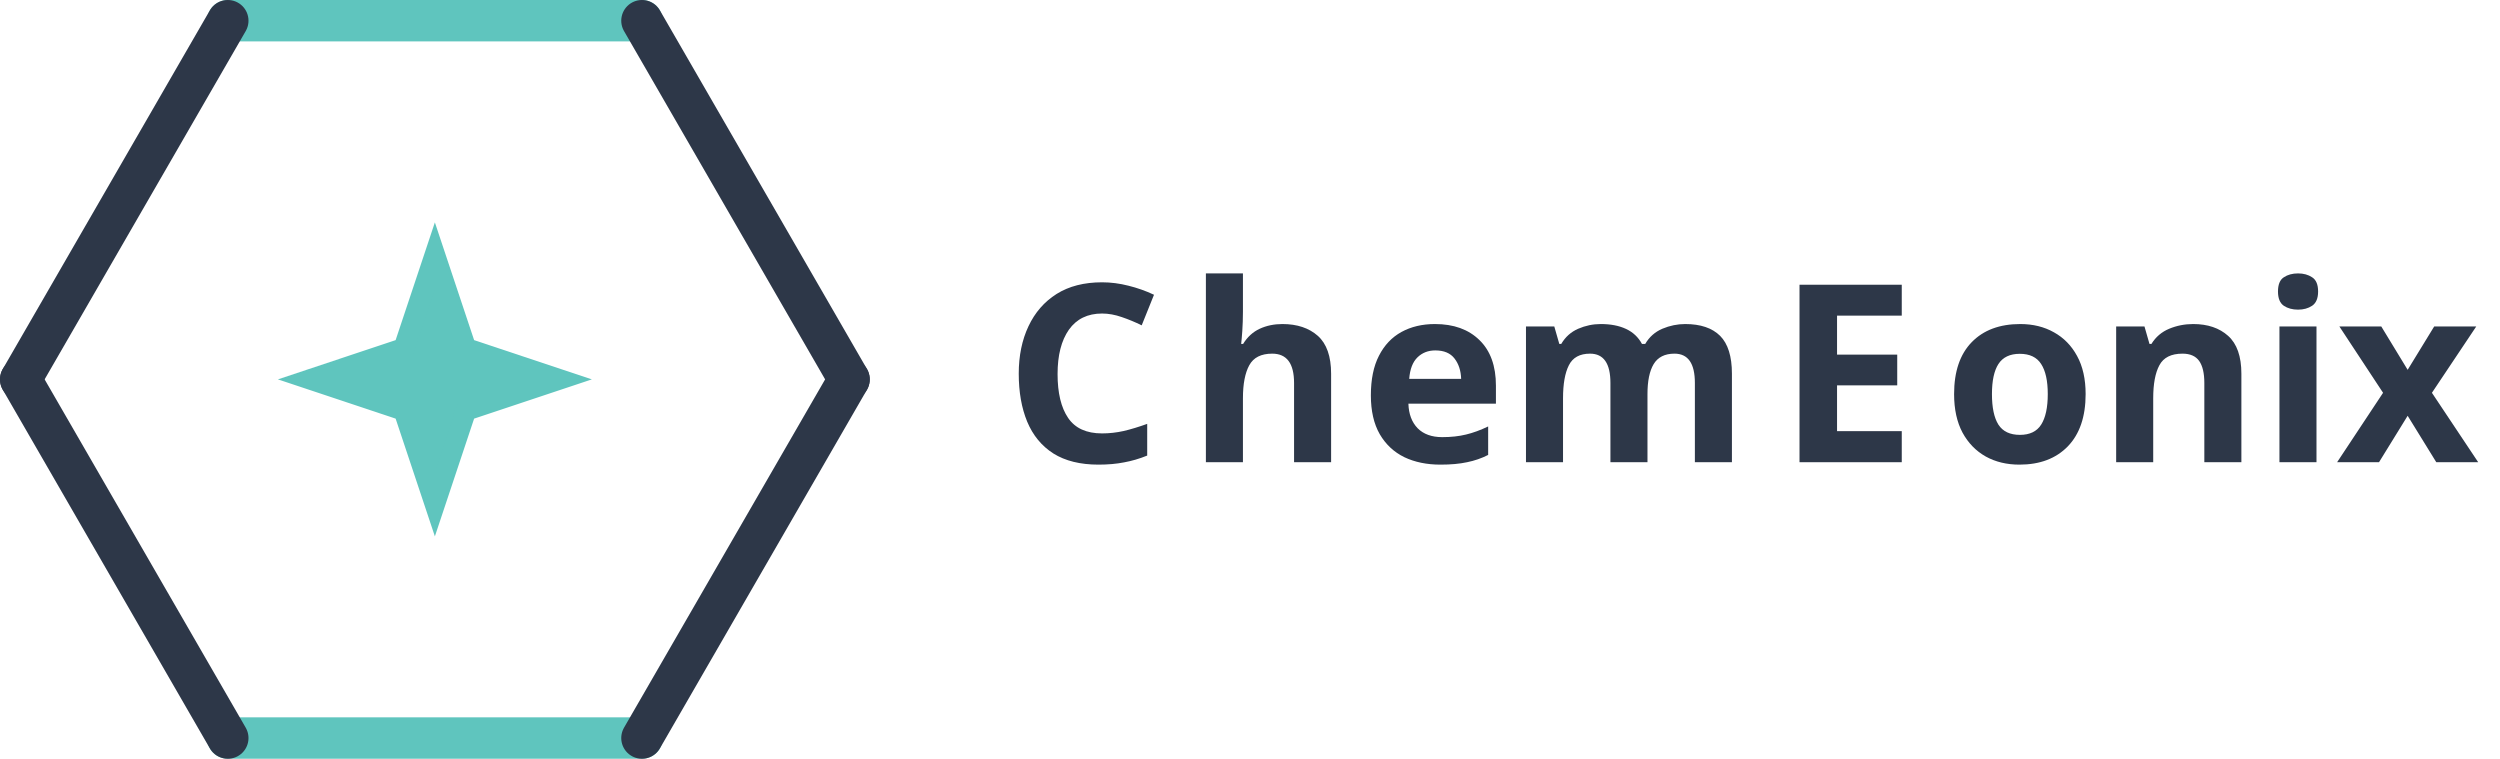
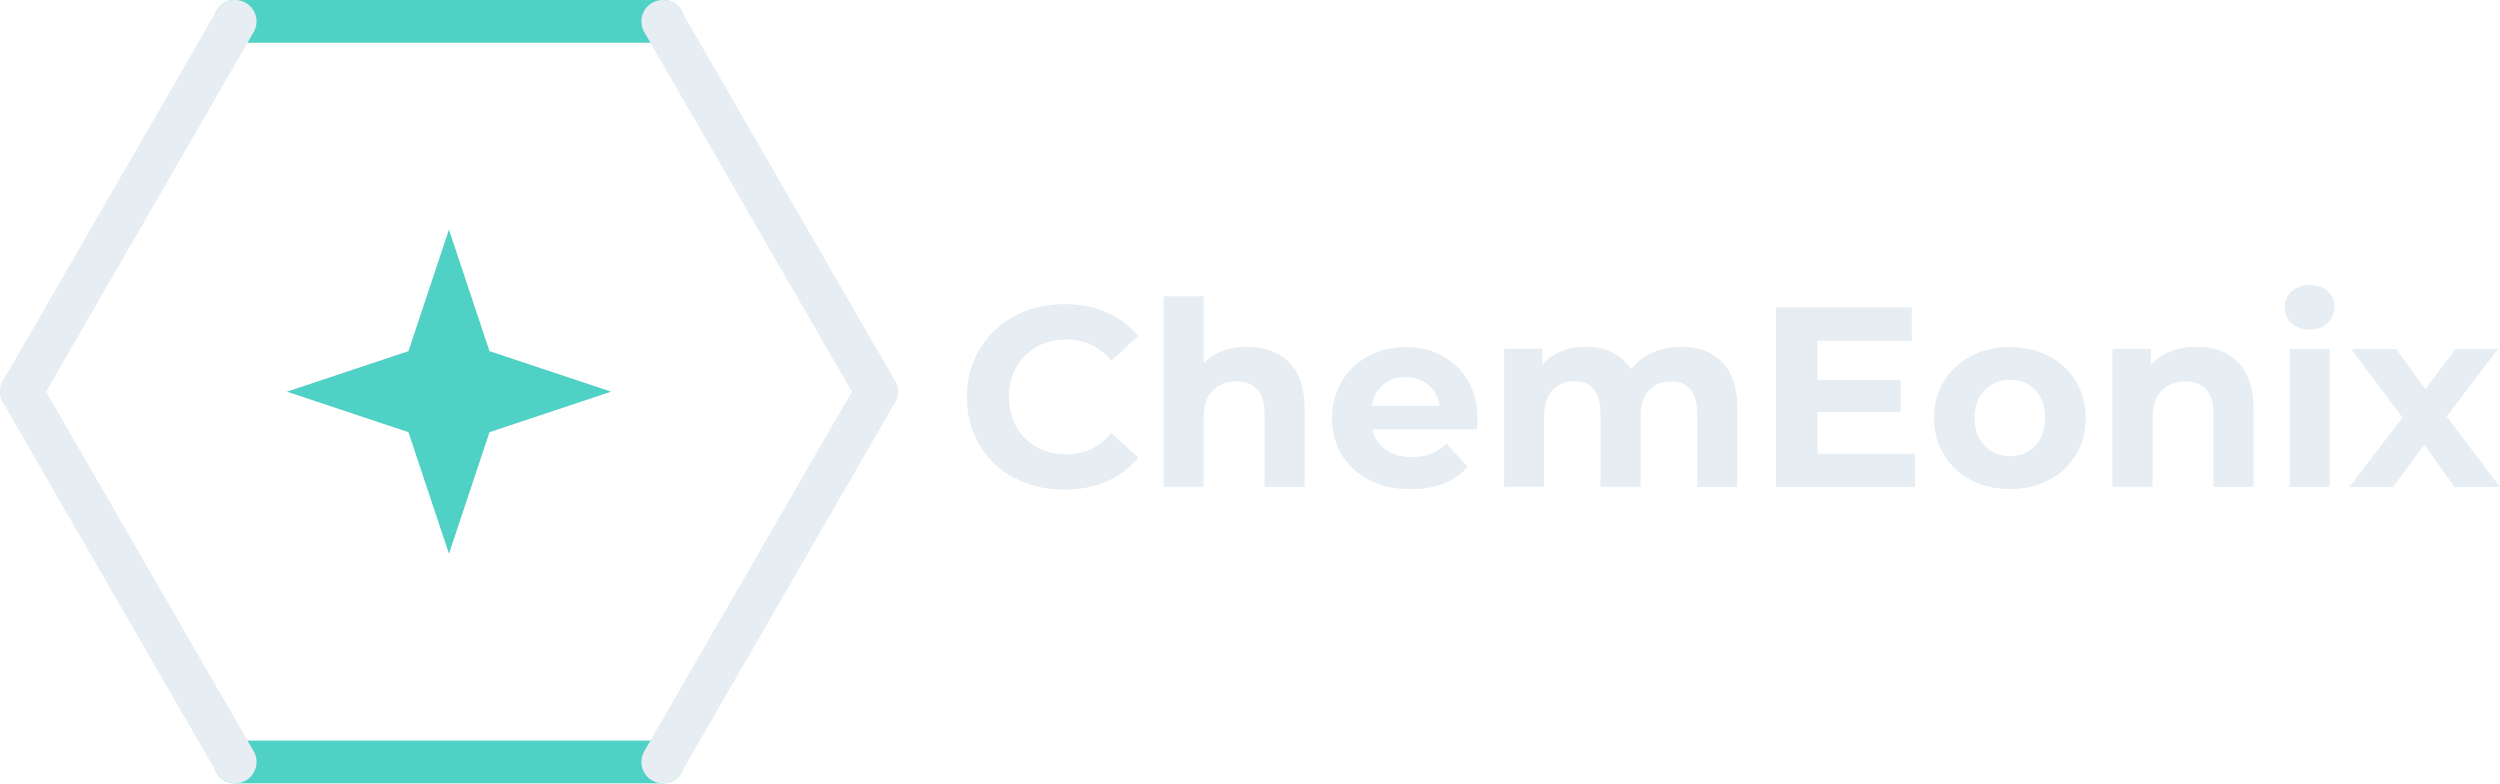
- <svg xmlns="http://www.w3.org/2000/svg" id="Layer_2" data-name="Layer 2" viewBox="0 0 241.45 73.28">
+ <svg xmlns="http://www.w3.org/2000/svg" id="Layer_2" data-name="Layer 2" viewBox="0 0 233.87 73.28">
  <g id="Layer_1-2" data-name="Layer 1">
-     <path d="M62,71.28H22" style="stroke: #5fc5be; stroke-linecap: round; stroke-linejoin: round; stroke-width: 4px;" />
-     <path d="M22,2h40" style="stroke: #5fc5be; stroke-linecap: round; stroke-linejoin: round; stroke-width: 4px;" />
-     <path d="M2,36.64L22,2" style="stroke: #2d3748; stroke-linecap: round; stroke-linejoin: round; stroke-width: 4px;" />
-     <path d="M82,36.64L62,2" style="stroke: #2d3748; stroke-linecap: round; stroke-linejoin: round; stroke-width: 4px;" />
-     <path d="M62,71.28l20-34.64" style="stroke: #2d3748; stroke-linecap: round; stroke-linejoin: round; stroke-width: 4px;" />
-     <path d="M22,71.28L2,36.64" style="stroke: #2d3748; stroke-linecap: round; stroke-linejoin: round; stroke-width: 4px;" />
-     <path d="M42,24.64l3,9,9,3-9,3-3,9-3-9-9-3,9-3,3-9Z" style="fill: #5fc5be; stroke: #5fc5be; stroke-width: 2px;" />
-     <text transform="translate(97 44.64)" style="fill: #2d3748; font-family: Montserrat-Bold, Montserrat; font-size: 24px; font-weight: 700; isolation: isolate;">
-       <tspan x="0" y="0">C</tspan>
-       <tspan x="17.59" y="0" style="letter-spacing: 0em;">h</tspan>
-       <tspan x="34.32" y="0">em</tspan>
-       <tspan x="74.64" y="0" style="letter-spacing: 0em;">E</tspan>
-       <tspan x="90.65" y="0" style="letter-spacing: 0em;">onix</tspan>
-     </text>
+     <g>
+       <path d="M62,71.28H22" style="stroke: #4FD1C5; stroke-linecap: round; stroke-linejoin: round; stroke-width: 4px;" />
+       <path d="M22,2h40" style="stroke: #4FD1C5; stroke-linecap: round; stroke-linejoin: round; stroke-width: 4px;" />
+       <path d="M2,36.64L22,2" style="stroke: #E6EDF3; stroke-linecap: round; stroke-linejoin: round; stroke-width: 4px;" />
+       <path d="M82,36.64L62,2" style="stroke: #E6EDF3; stroke-linecap: round; stroke-linejoin: round; stroke-width: 4px;" />
+       <path d="M62,71.28l20-34.64" style="stroke: #E6EDF3; stroke-linecap: round; stroke-linejoin: round; stroke-width: 4px;" />
+       <path d="M22,71.28L2,36.64" style="stroke: #E6EDF3; stroke-linecap: round; stroke-linejoin: round; stroke-width: 4px;" />
+       <path d="M42,24.64l3,9,9,3-9,3-3,9-3-9-9-3,9-3,3-9Z" style="fill: #4FD1C5; stroke: #4FD1C5; stroke-width: 2px;" />
+     </g>
+     <g style="fill: #E6EDF3;">
+       <path d="M94.9,44.73c-1.38-.74-2.47-1.78-3.26-3.1s-1.19-2.81-1.19-4.48,.4-3.16,1.19-4.48,1.88-2.35,3.26-3.1c1.38-.74,2.94-1.12,4.67-1.12,1.46,0,2.77,.26,3.95,.77,1.18,.51,2.16,1.25,2.96,2.21l-2.5,2.3c-1.14-1.31-2.54-1.97-4.22-1.97-1.04,0-1.97,.23-2.78,.68s-1.45,1.09-1.91,1.91c-.46,.82-.68,1.74-.68,2.78s.23,1.97,.68,2.78c.46,.82,1.09,1.45,1.91,1.91s1.74,.68,2.78,.68c1.68,0,3.09-.66,4.22-1.99l2.5,2.3c-.8,.98-1.79,1.72-2.98,2.23-1.18,.51-2.5,.77-3.96,.77-1.71,0-3.26-.37-4.64-1.12Z" />
+       <path d="M120.56,33.89c.98,.96,1.48,2.38,1.48,4.27v7.39h-3.74v-6.82c0-1.02-.22-1.79-.67-2.29-.45-.5-1.1-.76-1.94-.76-.94,0-1.7,.29-2.26,.88-.56,.58-.84,1.45-.84,2.6v6.38h-3.74v-17.81h3.74v6.24c.5-.5,1.1-.88,1.8-1.14s1.47-.4,2.3-.4c1.6,0,2.89,.48,3.88,1.44Z" />
+       <path d="M138.14,40.16h-9.77c.18,.8,.59,1.43,1.25,1.9s1.47,.7,2.45,.7c.67,0,1.27-.1,1.79-.3,.52-.2,1-.52,1.45-.95l1.99,2.16c-1.22,1.39-2.99,2.09-5.33,2.09-1.46,0-2.75-.28-3.86-.85-1.12-.57-1.98-1.36-2.59-2.36-.61-1.01-.91-2.15-.91-3.43s.3-2.4,.9-3.42c.6-1.02,1.42-1.81,2.47-2.38,1.05-.57,2.22-.85,3.52-.85s2.41,.27,3.43,.82c1.02,.54,1.83,1.32,2.41,2.34,.58,1.02,.88,2.2,.88,3.54,0,.05-.02,.38-.07,1.01ZM129.38,36c-.58,.48-.93,1.14-1.06,1.97h6.36c-.13-.82-.48-1.47-1.06-1.96s-1.28-.73-2.11-.73-1.56,.24-2.14,.72Z" />
+       <path d="M161.09,33.88c.95,.95,1.43,2.38,1.43,4.28v7.39h-3.74v-6.82c0-1.02-.21-1.79-.64-2.29-.42-.5-1.03-.76-1.81-.76-.88,0-1.58,.28-2.09,.85-.51,.57-.77,1.41-.77,2.53v6.48h-3.74v-6.82c0-2.03-.82-3.05-2.45-3.05-.86,0-1.55,.28-2.06,.85-.51,.57-.77,1.41-.77,2.53v6.48h-3.74v-12.91h3.58v1.49c.48-.54,1.07-.96,1.76-1.25,.7-.29,1.46-.43,2.29-.43,.91,0,1.74,.18,2.47,.54,.74,.36,1.33,.88,1.78,1.57,.53-.67,1.2-1.19,2-1.56,.81-.37,1.69-.55,2.65-.55,1.62,0,2.9,.48,3.85,1.43Z" />
+       <path d="M179.15,42.44v3.12h-13.01v-16.8h12.7v3.12h-8.83v3.65h7.8v3.02h-7.8v3.89h9.14Z" />
+       <path d="M184.37,44.9c-1.08-.57-1.92-1.36-2.53-2.36-.61-1.01-.91-2.15-.91-3.43s.3-2.42,.91-3.43c.61-1.01,1.45-1.8,2.53-2.36,1.08-.57,2.3-.85,3.66-.85s2.58,.28,3.65,.85c1.07,.57,1.91,1.36,2.52,2.36,.61,1.01,.91,2.15,.91,3.43s-.3,2.42-.91,3.43c-.61,1.01-1.45,1.8-2.52,2.36-1.07,.57-2.29,.85-3.65,.85s-2.58-.28-3.66-.85ZM190.4,41.7c.62-.65,.92-1.52,.92-2.6s-.31-1.96-.92-2.6c-.62-.65-1.4-.97-2.36-.97s-1.75,.32-2.38,.97c-.62,.65-.94,1.52-.94,2.6s.31,1.96,.94,2.6c.62,.65,1.42,.97,2.38,.97s1.75-.32,2.36-.97Z" />
+       <path d="M209.33,33.89c.98,.96,1.48,2.38,1.48,4.27v7.39h-3.74v-6.82c0-1.02-.22-1.79-.67-2.29-.45-.5-1.1-.76-1.94-.76-.94,0-1.7,.29-2.26,.88-.56,.58-.84,1.45-.84,2.6v6.38h-3.74v-12.91h3.58v1.51c.5-.54,1.11-.96,1.85-1.26,.74-.3,1.54-.44,2.42-.44,1.6,0,2.89,.48,3.88,1.44Z" />
+       <path d="M214.38,30.24c-.43-.4-.65-.9-.65-1.49s.22-1.09,.65-1.49c.43-.4,.99-.6,1.68-.6s1.25,.19,1.68,.58c.43,.38,.65,.86,.65,1.44,0,.62-.22,1.14-.65,1.55s-.99,.61-1.68,.61-1.25-.2-1.68-.6ZM214.19,32.64h3.74v12.91h-3.74v-12.91Z" />
+       <path d="M229.62,45.56l-2.83-3.96-2.93,3.96h-4.08l4.97-6.5-4.8-6.41h4.2l2.74,3.77,2.81-3.77h3.98l-4.8,6.31,4.99,6.6h-4.25Z" />
+     </g>
  </g>
</svg>
